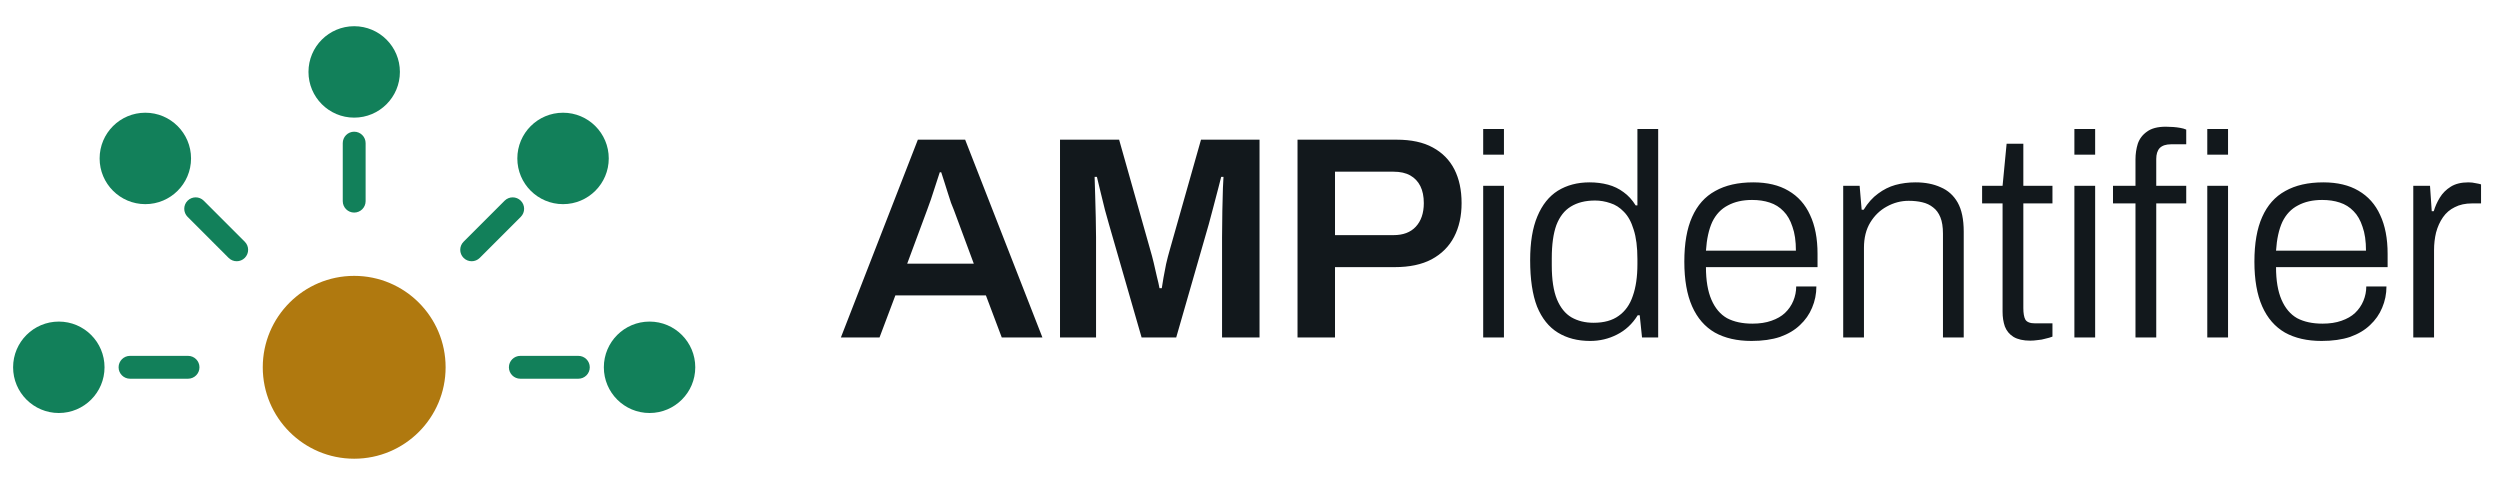
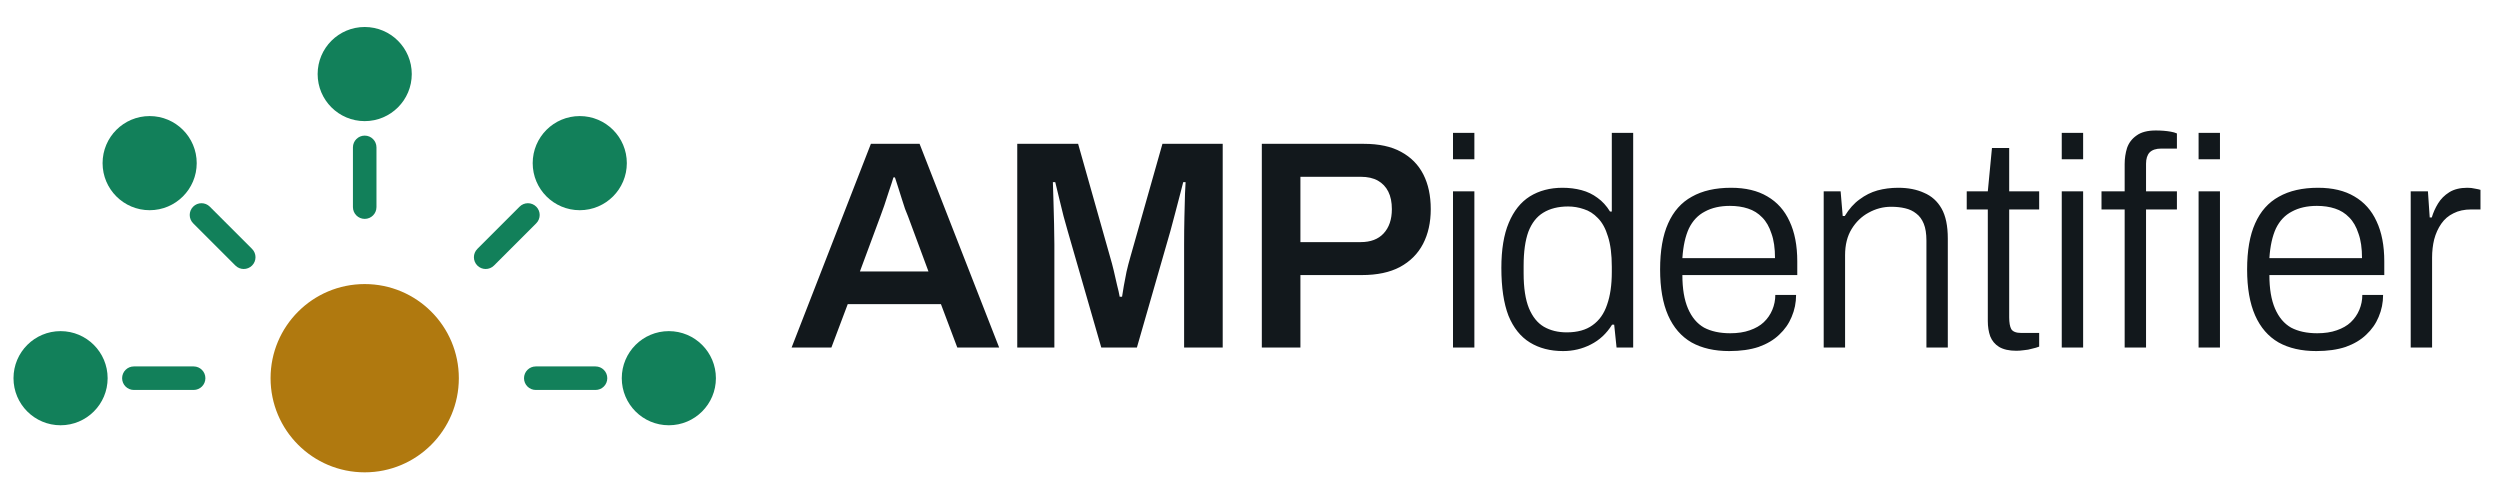
- <svg xmlns="http://www.w3.org/2000/svg" width="763" height="148" viewBox="0 0 763 148" fill="none">
-   <g id="Export vote">
+ <svg xmlns="http://www.w3.org/2000/svg" width="741" height="148" viewBox="0 0 741 148" fill="none">
+   <g id="03 Export vote">
    <g id="ampidentifier-lockup-vote">
      <g id="Group">
        <circle id="Model 1" cx="17.951" cy="112.098" r="13.951" fill="#12805A" />
-         <rect id="Vote 1" x="60.878" y="115.585" width="24.683" height="6.976" rx="3.488" transform="rotate(-180 60.8781 115.585)" fill="#12805A" />
+         <rect id="Vote 1" x="60.878" y="115.585" width="24.683" height="6.976" rx="3.488" transform="rotate(-180 60.878 115.585)" fill="#12805A" />
        <circle id="Model 2" cx="44.355" cy="48.354" r="13.951" fill="#12805A" />
        <rect id="Vote 2" x="72.242" y="81.175" width="24.683" height="6.976" rx="3.488" transform="rotate(-135 72.2421 81.1746)" fill="#12805A" />
        <circle id="Model 3" cx="108.098" cy="21.951" r="13.951" fill="#12805A" />
        <rect id="Vote 3" x="104.61" y="64.878" width="24.683" height="6.976" rx="3.488" transform="rotate(-90 104.61 64.8781)" fill="#12805A" />
        <circle id="Model 4" cx="171.841" cy="48.354" r="13.951" fill="#12805A" />
        <rect id="Vote 4" x="139.021" y="76.242" width="24.683" height="6.976" rx="3.488" transform="rotate(-45 139.021 76.2421)" fill="#12805A" />
        <circle id="Model 5" cx="198.244" cy="112.098" r="13.951" fill="#12805A" />
        <rect id="Vote 5" x="155.317" y="108.61" width="24.683" height="6.976" rx="3.488" fill="#12805A" />
        <circle id="Call" cx="108.098" cy="112.098" r="27.902" fill="#B0790F" />
      </g>
-       <path id="AMPidentifier" d="M256.635 103L280.131 42.632H294.563L318.147 103H305.739L300.899 90.152H273.267L268.427 103H256.635ZM276.875 80.472H297.203L291.131 64.104C290.896 63.517 290.603 62.784 290.251 61.904C289.958 60.965 289.635 59.968 289.283 58.912C288.931 57.797 288.579 56.683 288.227 55.568C287.875 54.453 287.552 53.456 287.259 52.576H286.819C286.467 53.749 286.027 55.099 285.499 56.624C285.03 58.149 284.56 59.587 284.091 60.936C283.622 62.285 283.24 63.341 282.947 64.104L276.875 80.472ZM323.514 103V42.632H341.554L351.058 76.248C351.41 77.421 351.762 78.741 352.114 80.208C352.466 81.675 352.788 83.083 353.082 84.432C353.434 85.781 353.698 86.955 353.874 87.952H354.578C354.695 87.072 354.871 85.987 355.106 84.696C355.34 83.405 355.604 82.027 355.898 80.56C356.25 79.035 356.631 77.568 357.042 76.16L366.546 42.632H384.41V103H372.97V72.464C372.97 69.765 372.999 67.067 373.058 64.368C373.116 61.669 373.175 59.352 373.234 57.416C373.351 55.48 373.41 54.336 373.41 53.984H372.706C372.588 54.512 372.295 55.656 371.826 57.416C371.356 59.176 370.858 61.083 370.33 63.136C369.802 65.189 369.332 66.949 368.922 68.416L358.978 103H348.418L338.474 68.504C338.122 67.272 337.711 65.805 337.242 64.104C336.831 62.344 336.391 60.555 335.922 58.736C335.511 56.917 335.13 55.333 334.778 53.984H334.074C334.132 55.568 334.191 57.475 334.25 59.704C334.308 61.875 334.367 64.104 334.426 66.392C334.484 68.621 334.514 70.645 334.514 72.464V103H323.514ZM396.004 103V42.632H426.276C430.734 42.632 434.401 43.424 437.276 45.008C440.209 46.592 442.409 48.821 443.876 51.696C445.342 54.571 446.076 58.003 446.076 61.992C446.076 65.923 445.313 69.355 443.788 72.288C442.262 75.221 439.974 77.509 436.924 79.152C433.932 80.736 430.177 81.528 425.66 81.528H407.444V103H396.004ZM407.444 71.76H425.308C428.241 71.76 430.5 70.909 432.084 69.208C433.726 67.448 434.548 65.043 434.548 61.992C434.548 59.939 434.196 58.208 433.492 56.8C432.788 55.392 431.761 54.307 430.412 53.544C429.062 52.781 427.361 52.4 425.308 52.4H407.444V71.76ZM452.669 47.208V39.376H459.005V47.208H452.669ZM452.669 103V56.712H459.005V103H452.669ZM485.307 104.056C481.494 104.056 478.209 103.205 475.451 101.504C472.694 99.803 470.582 97.163 469.115 93.584C467.707 89.947 467.003 85.224 467.003 79.416C467.003 73.96 467.737 69.501 469.203 66.04C470.67 62.52 472.753 59.909 475.451 58.208C478.209 56.507 481.435 55.656 485.131 55.656C487.126 55.656 489.003 55.891 490.763 56.36C492.523 56.829 494.107 57.592 495.515 58.648C496.923 59.645 498.155 60.995 499.211 62.696H499.739V39.376H506.075V103H501.147L500.443 96.224H499.827C498.185 98.864 496.073 100.829 493.491 102.12C490.969 103.411 488.241 104.056 485.307 104.056ZM486.363 98.512C489.531 98.512 492.083 97.808 494.019 96.4C496.014 94.992 497.451 92.968 498.331 90.328C499.27 87.688 499.739 84.461 499.739 80.648V79.064C499.739 75.427 499.358 72.435 498.595 70.088C497.891 67.741 496.894 65.923 495.603 64.632C494.371 63.341 492.993 62.461 491.467 61.992C489.942 61.464 488.387 61.2 486.803 61.2C483.87 61.2 481.406 61.816 479.411 63.048C477.475 64.221 476.009 66.099 475.011 68.68C474.073 71.261 473.603 74.635 473.603 78.8V81C473.603 85.341 474.131 88.803 475.187 91.384C476.243 93.907 477.71 95.725 479.587 96.84C481.523 97.955 483.782 98.512 486.363 98.512ZM534.56 104.056C530.16 104.056 526.434 103.205 523.384 101.504C520.333 99.744 518.016 97.075 516.432 93.496C514.848 89.917 514.056 85.371 514.056 79.856C514.056 74.283 514.848 69.736 516.432 66.216C518.016 62.637 520.362 59.997 523.472 58.296C526.581 56.536 530.453 55.656 535.088 55.656C539.37 55.656 542.949 56.507 545.824 58.208C548.757 59.909 550.957 62.373 552.424 65.6C553.949 68.827 554.712 72.787 554.712 77.48V81.528H520.656C520.656 85.576 521.213 88.891 522.328 91.472C523.442 94.053 525.026 95.931 527.08 97.104C529.192 98.219 531.773 98.776 534.824 98.776C537.053 98.776 538.989 98.483 540.632 97.896C542.333 97.309 543.712 96.517 544.768 95.52C545.882 94.464 546.733 93.232 547.32 91.824C547.906 90.416 548.2 88.949 548.2 87.424H554.36C554.36 89.712 553.92 91.883 553.04 93.936C552.218 95.931 550.986 97.691 549.344 99.216C547.76 100.741 545.736 101.944 543.272 102.824C540.808 103.645 537.904 104.056 534.56 104.056ZM520.656 76.512H548.112C548.112 73.579 547.76 71.144 547.056 69.208C546.41 67.213 545.501 65.629 544.328 64.456C543.154 63.224 541.746 62.344 540.104 61.816C538.52 61.288 536.73 61.024 534.736 61.024C531.861 61.024 529.397 61.581 527.344 62.696C525.29 63.752 523.706 65.424 522.592 67.712C521.536 70 520.89 72.933 520.656 76.512ZM562.545 103V56.712H567.561L568.177 64.016H568.793C570.084 61.904 571.55 60.261 573.193 59.088C574.836 57.856 576.596 56.976 578.473 56.448C580.409 55.92 582.462 55.656 584.633 55.656C587.566 55.656 590.118 56.155 592.289 57.152C594.518 58.091 596.249 59.645 597.481 61.816C598.713 63.987 599.329 66.949 599.329 70.704V103H592.993V71.32C592.993 69.267 592.729 67.595 592.201 66.304C591.673 65.013 590.94 64.016 590.001 63.312C589.062 62.549 587.948 62.021 586.657 61.728C585.425 61.435 584.046 61.288 582.521 61.288C580.174 61.288 577.945 61.875 575.833 63.048C573.78 64.163 572.108 65.776 570.817 67.888C569.526 70 568.881 72.581 568.881 75.632V103H562.545ZM619.634 103.968C617.522 103.968 615.82 103.587 614.53 102.824C613.298 102.061 612.418 101.005 611.89 99.656C611.42 98.307 611.186 96.811 611.186 95.168V62.08H604.938V56.712H611.186L612.418 43.864H617.522V56.712H626.41V62.08H617.522V94.024C617.522 95.608 617.727 96.781 618.138 97.544C618.607 98.307 619.604 98.688 621.13 98.688H626.41V102.736C625.823 102.971 625.119 103.176 624.298 103.352C623.535 103.587 622.743 103.733 621.922 103.792C621.1 103.909 620.338 103.968 619.634 103.968ZM633.103 47.208V39.376H639.439V47.208H633.103ZM633.103 103V56.712H639.439V103H633.103ZM651.75 103V62.08H644.886V56.712H651.75V48.616C651.75 46.973 651.984 45.389 652.454 43.864C652.982 42.339 653.92 41.107 655.27 40.168C656.619 39.171 658.526 38.672 660.99 38.672C661.752 38.672 662.515 38.701 663.278 38.76C664.04 38.819 664.744 38.907 665.39 39.024C666.094 39.141 666.71 39.317 667.238 39.552V44.04H662.574C661.048 44.04 659.904 44.421 659.142 45.184C658.438 45.947 658.086 47.061 658.086 48.528V56.712H667.238V62.08H658.086V103H651.75ZM673.662 47.208V39.376H679.998V47.208H673.662ZM673.662 103V56.712H679.998V103H673.662ZM708.549 104.056C704.149 104.056 700.423 103.205 697.373 101.504C694.322 99.744 692.005 97.075 690.421 93.496C688.837 89.917 688.045 85.371 688.045 79.856C688.045 74.283 688.837 69.736 690.421 66.216C692.005 62.637 694.351 59.997 697.461 58.296C700.57 56.536 704.442 55.656 709.077 55.656C713.359 55.656 716.938 56.507 719.813 58.208C722.746 59.909 724.946 62.373 726.413 65.6C727.938 68.827 728.701 72.787 728.701 77.48V81.528H694.645C694.645 85.576 695.202 88.891 696.317 91.472C697.431 94.053 699.015 95.931 701.069 97.104C703.181 98.219 705.762 98.776 708.813 98.776C711.042 98.776 712.978 98.483 714.621 97.896C716.322 97.309 717.701 96.517 718.757 95.52C719.871 94.464 720.722 93.232 721.309 91.824C721.895 90.416 722.189 88.949 722.189 87.424H728.349C728.349 89.712 727.909 91.883 727.029 93.936C726.207 95.931 724.975 97.691 723.333 99.216C721.749 100.741 719.725 101.944 717.261 102.824C714.797 103.645 711.893 104.056 708.549 104.056ZM694.645 76.512H722.101C722.101 73.579 721.749 71.144 721.045 69.208C720.399 67.213 719.49 65.629 718.317 64.456C717.143 63.224 715.735 62.344 714.093 61.816C712.509 61.288 710.719 61.024 708.725 61.024C705.85 61.024 703.386 61.581 701.333 62.696C699.279 63.752 697.695 65.424 696.581 67.712C695.525 70 694.879 72.933 694.645 76.512ZM736.534 103V56.712H741.638L742.166 64.456H742.782C743.193 63.048 743.809 61.669 744.63 60.32C745.452 58.971 746.566 57.856 747.974 56.976C749.382 56.096 751.172 55.656 753.342 55.656C754.164 55.656 754.926 55.744 755.63 55.92C756.334 56.037 756.862 56.155 757.214 56.272V62.08H754.486C752.433 62.08 750.673 62.461 749.206 63.224C747.74 63.928 746.537 64.955 745.598 66.304C744.66 67.653 743.956 69.208 743.486 70.968C743.076 72.669 742.87 74.459 742.87 76.336V103H736.534Z" fill="#12181C" />
+       <path id="AMPidentifier" d="M234.635 103L258.131 42.632H272.563L296.147 103H283.739L278.899 90.152H251.267L246.427 103H234.635ZM254.875 80.472H275.203L269.131 64.104C268.896 63.517 268.603 62.784 268.251 61.904C267.958 60.965 267.635 59.968 267.283 58.912C266.931 57.797 266.579 56.683 266.227 55.568C265.875 54.453 265.552 53.456 265.259 52.576H264.819C264.467 53.749 264.027 55.099 263.499 56.624C263.03 58.149 262.56 59.587 262.091 60.936C261.622 62.285 261.24 63.341 260.947 64.104L254.875 80.472ZM301.514 103V42.632H319.554L329.058 76.248C329.41 77.421 329.762 78.741 330.114 80.208C330.466 81.675 330.788 83.083 331.082 84.432C331.434 85.781 331.698 86.955 331.874 87.952H332.578C332.695 87.072 332.871 85.987 333.106 84.696C333.34 83.405 333.604 82.027 333.898 80.56C334.25 79.035 334.631 77.568 335.042 76.16L344.546 42.632H362.41V103H350.97V72.464C350.97 69.765 350.999 67.067 351.058 64.368C351.116 61.669 351.175 59.352 351.234 57.416C351.351 55.48 351.41 54.336 351.41 53.984H350.706C350.588 54.512 350.295 55.656 349.826 57.416C349.356 59.176 348.858 61.083 348.33 63.136C347.802 65.189 347.332 66.949 346.922 68.416L336.978 103H326.418L316.474 68.504C316.122 67.272 315.711 65.805 315.242 64.104C314.831 62.344 314.391 60.555 313.922 58.736C313.511 56.917 313.13 55.333 312.778 53.984H312.074C312.132 55.568 312.191 57.475 312.25 59.704C312.308 61.875 312.367 64.104 312.426 66.392C312.484 68.621 312.514 70.645 312.514 72.464V103H301.514ZM374.004 103V42.632H404.276C408.734 42.632 412.401 43.424 415.276 45.008C418.209 46.592 420.409 48.821 421.876 51.696C423.342 54.571 424.076 58.003 424.076 61.992C424.076 65.923 423.313 69.355 421.788 72.288C420.262 75.221 417.974 77.509 414.924 79.152C411.932 80.736 408.177 81.528 403.66 81.528H385.444V103H374.004ZM385.444 71.76H403.308C406.241 71.76 408.5 70.909 410.084 69.208C411.726 67.448 412.548 65.043 412.548 61.992C412.548 59.939 412.196 58.208 411.492 56.8C410.788 55.392 409.761 54.307 408.412 53.544C407.062 52.781 405.361 52.4 403.308 52.4H385.444V71.76ZM430.669 47.208V39.376H437.005V47.208H430.669ZM430.669 103V56.712H437.005V103H430.669ZM463.307 104.056C459.494 104.056 456.209 103.205 453.451 101.504C450.694 99.803 448.582 97.163 447.115 93.584C445.707 89.947 445.003 85.224 445.003 79.416C445.003 73.96 445.737 69.501 447.203 66.04C448.67 62.52 450.753 59.909 453.451 58.208C456.209 56.507 459.435 55.656 463.131 55.656C465.126 55.656 467.003 55.891 468.763 56.36C470.523 56.829 472.107 57.592 473.515 58.648C474.923 59.645 476.155 60.995 477.211 62.696H477.739V39.376H484.075V103H479.147L478.443 96.224H477.827C476.185 98.864 474.073 100.829 471.491 102.12C468.969 103.411 466.241 104.056 463.307 104.056ZM464.363 98.512C467.531 98.512 470.083 97.808 472.019 96.4C474.014 94.992 475.451 92.968 476.331 90.328C477.27 87.688 477.739 84.461 477.739 80.648V79.064C477.739 75.427 477.358 72.435 476.595 70.088C475.891 67.741 474.894 65.923 473.603 64.632C472.371 63.341 470.993 62.461 469.467 61.992C467.942 61.464 466.387 61.2 464.803 61.2C461.87 61.2 459.406 61.816 457.411 63.048C455.475 64.221 454.009 66.099 453.011 68.68C452.073 71.261 451.603 74.635 451.603 78.8V81C451.603 85.341 452.131 88.803 453.187 91.384C454.243 93.907 455.71 95.725 457.587 96.84C459.523 97.955 461.782 98.512 464.363 98.512ZM512.56 104.056C508.16 104.056 504.434 103.205 501.384 101.504C498.333 99.744 496.016 97.075 494.432 93.496C492.848 89.917 492.056 85.371 492.056 79.856C492.056 74.283 492.848 69.736 494.432 66.216C496.016 62.637 498.362 59.997 501.472 58.296C504.581 56.536 508.453 55.656 513.088 55.656C517.37 55.656 520.949 56.507 523.824 58.208C526.757 59.909 528.957 62.373 530.424 65.6C531.949 68.827 532.712 72.787 532.712 77.48V81.528H498.656C498.656 85.576 499.213 88.891 500.328 91.472C501.442 94.053 503.026 95.931 505.08 97.104C507.192 98.219 509.773 98.776 512.824 98.776C515.053 98.776 516.989 98.483 518.632 97.896C520.333 97.309 521.712 96.517 522.768 95.52C523.882 94.464 524.733 93.232 525.32 91.824C525.906 90.416 526.2 88.949 526.2 87.424H532.36C532.36 89.712 531.92 91.883 531.04 93.936C530.218 95.931 528.986 97.691 527.344 99.216C525.76 100.741 523.736 101.944 521.272 102.824C518.808 103.645 515.904 104.056 512.56 104.056ZM498.656 76.512H526.112C526.112 73.579 525.76 71.144 525.056 69.208C524.41 67.213 523.501 65.629 522.328 64.456C521.154 63.224 519.746 62.344 518.104 61.816C516.52 61.288 514.73 61.024 512.736 61.024C509.861 61.024 507.397 61.581 505.344 62.696C503.29 63.752 501.706 65.424 500.592 67.712C499.536 70 498.89 72.933 498.656 76.512ZM540.545 103V56.712H545.561L546.177 64.016H546.793C548.084 61.904 549.55 60.261 551.193 59.088C552.836 57.856 554.596 56.976 556.473 56.448C558.409 55.92 560.462 55.656 562.633 55.656C565.566 55.656 568.118 56.155 570.289 57.152C572.518 58.091 574.249 59.645 575.481 61.816C576.713 63.987 577.329 66.949 577.329 70.704V103H570.993V71.32C570.993 69.267 570.729 67.595 570.201 66.304C569.673 65.013 568.94 64.016 568.001 63.312C567.062 62.549 565.948 62.021 564.657 61.728C563.425 61.435 562.046 61.288 560.521 61.288C558.174 61.288 555.945 61.875 553.833 63.048C551.78 64.163 550.108 65.776 548.817 67.888C547.526 70 546.881 72.581 546.881 75.632V103H540.545ZM597.634 103.968C595.522 103.968 593.82 103.587 592.53 102.824C591.298 102.061 590.418 101.005 589.89 99.656C589.42 98.307 589.186 96.811 589.186 95.168V62.08H582.938V56.712H589.186L590.418 43.864H595.522V56.712H604.41V62.08H595.522V94.024C595.522 95.608 595.727 96.781 596.138 97.544C596.607 98.307 597.604 98.688 599.13 98.688H604.41V102.736C603.823 102.971 603.119 103.176 602.298 103.352C601.535 103.587 600.743 103.733 599.922 103.792C599.1 103.909 598.338 103.968 597.634 103.968ZM611.103 47.208V39.376H617.439V47.208H611.103ZM611.103 103V56.712H617.439V103H611.103ZM629.75 103V62.08H622.886V56.712H629.75V48.616C629.75 46.973 629.984 45.389 630.454 43.864C630.982 42.339 631.92 41.107 633.27 40.168C634.619 39.171 636.526 38.672 638.99 38.672C639.752 38.672 640.515 38.701 641.278 38.76C642.04 38.819 642.744 38.907 643.39 39.024C644.094 39.141 644.71 39.317 645.238 39.552V44.04H640.574C639.048 44.04 637.904 44.421 637.142 45.184C636.438 45.947 636.086 47.061 636.086 48.528V56.712H645.238V62.08H636.086V103H629.75ZM651.662 47.208V39.376H657.998V47.208H651.662ZM651.662 103V56.712H657.998V103H651.662ZM686.549 104.056C682.149 104.056 678.423 103.205 675.373 101.504C672.322 99.744 670.005 97.075 668.421 93.496C666.837 89.917 666.045 85.371 666.045 79.856C666.045 74.283 666.837 69.736 668.421 66.216C670.005 62.637 672.351 59.997 675.461 58.296C678.57 56.536 682.442 55.656 687.077 55.656C691.359 55.656 694.938 56.507 697.813 58.208C700.746 59.909 702.946 62.373 704.413 65.6C705.938 68.827 706.701 72.787 706.701 77.48V81.528H672.645C672.645 85.576 673.202 88.891 674.317 91.472C675.431 94.053 677.015 95.931 679.069 97.104C681.181 98.219 683.762 98.776 686.813 98.776C689.042 98.776 690.978 98.483 692.621 97.896C694.322 97.309 695.701 96.517 696.757 95.52C697.871 94.464 698.722 93.232 699.309 91.824C699.895 90.416 700.189 88.949 700.189 87.424H706.349C706.349 89.712 705.909 91.883 705.029 93.936C704.207 95.931 702.975 97.691 701.333 99.216C699.749 100.741 697.725 101.944 695.261 102.824C692.797 103.645 689.893 104.056 686.549 104.056ZM672.645 76.512H700.101C700.101 73.579 699.749 71.144 699.045 69.208C698.399 67.213 697.49 65.629 696.317 64.456C695.143 63.224 693.735 62.344 692.093 61.816C690.509 61.288 688.719 61.024 686.725 61.024C683.85 61.024 681.386 61.581 679.333 62.696C677.279 63.752 675.695 65.424 674.581 67.712C673.525 70 672.879 72.933 672.645 76.512ZM714.534 103V56.712H719.638L720.166 64.456H720.782C721.193 63.048 721.809 61.669 722.63 60.32C723.452 58.971 724.566 57.856 725.974 56.976C727.382 56.096 729.172 55.656 731.342 55.656C732.164 55.656 732.926 55.744 733.63 55.92C734.334 56.037 734.862 56.155 735.214 56.272V62.08H732.486C730.433 62.08 728.673 62.461 727.206 63.224C725.74 63.928 724.537 64.955 723.598 66.304C722.66 67.653 721.956 69.208 721.486 70.968C721.076 72.669 720.87 74.459 720.87 76.336V103H714.534Z" fill="#12181C" />
    </g>
  </g>
</svg>
